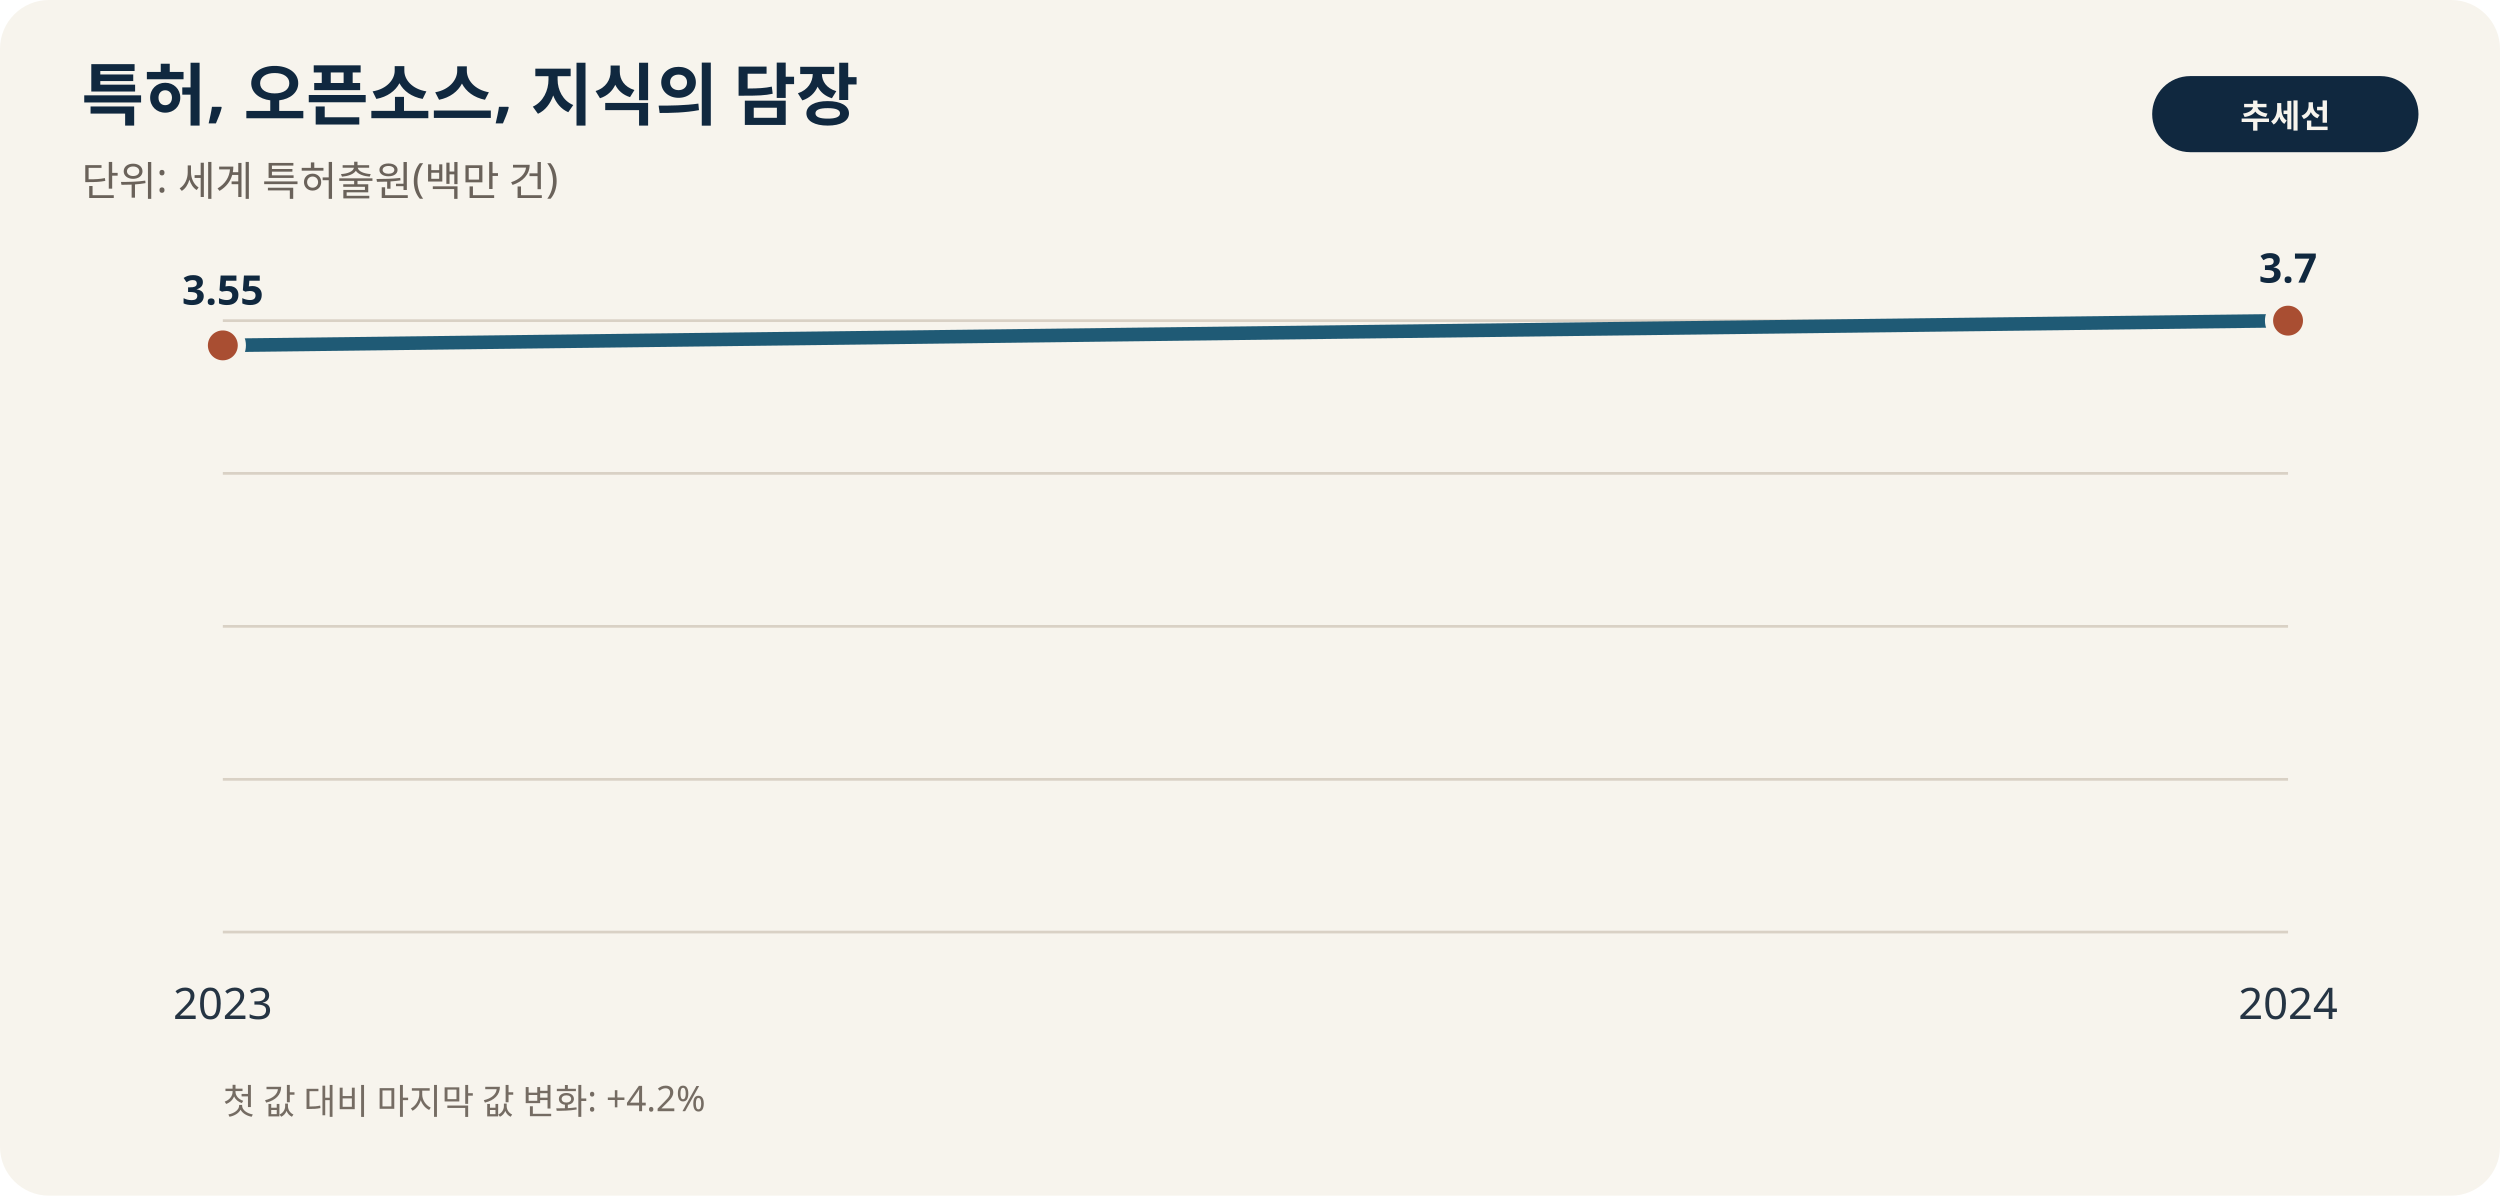
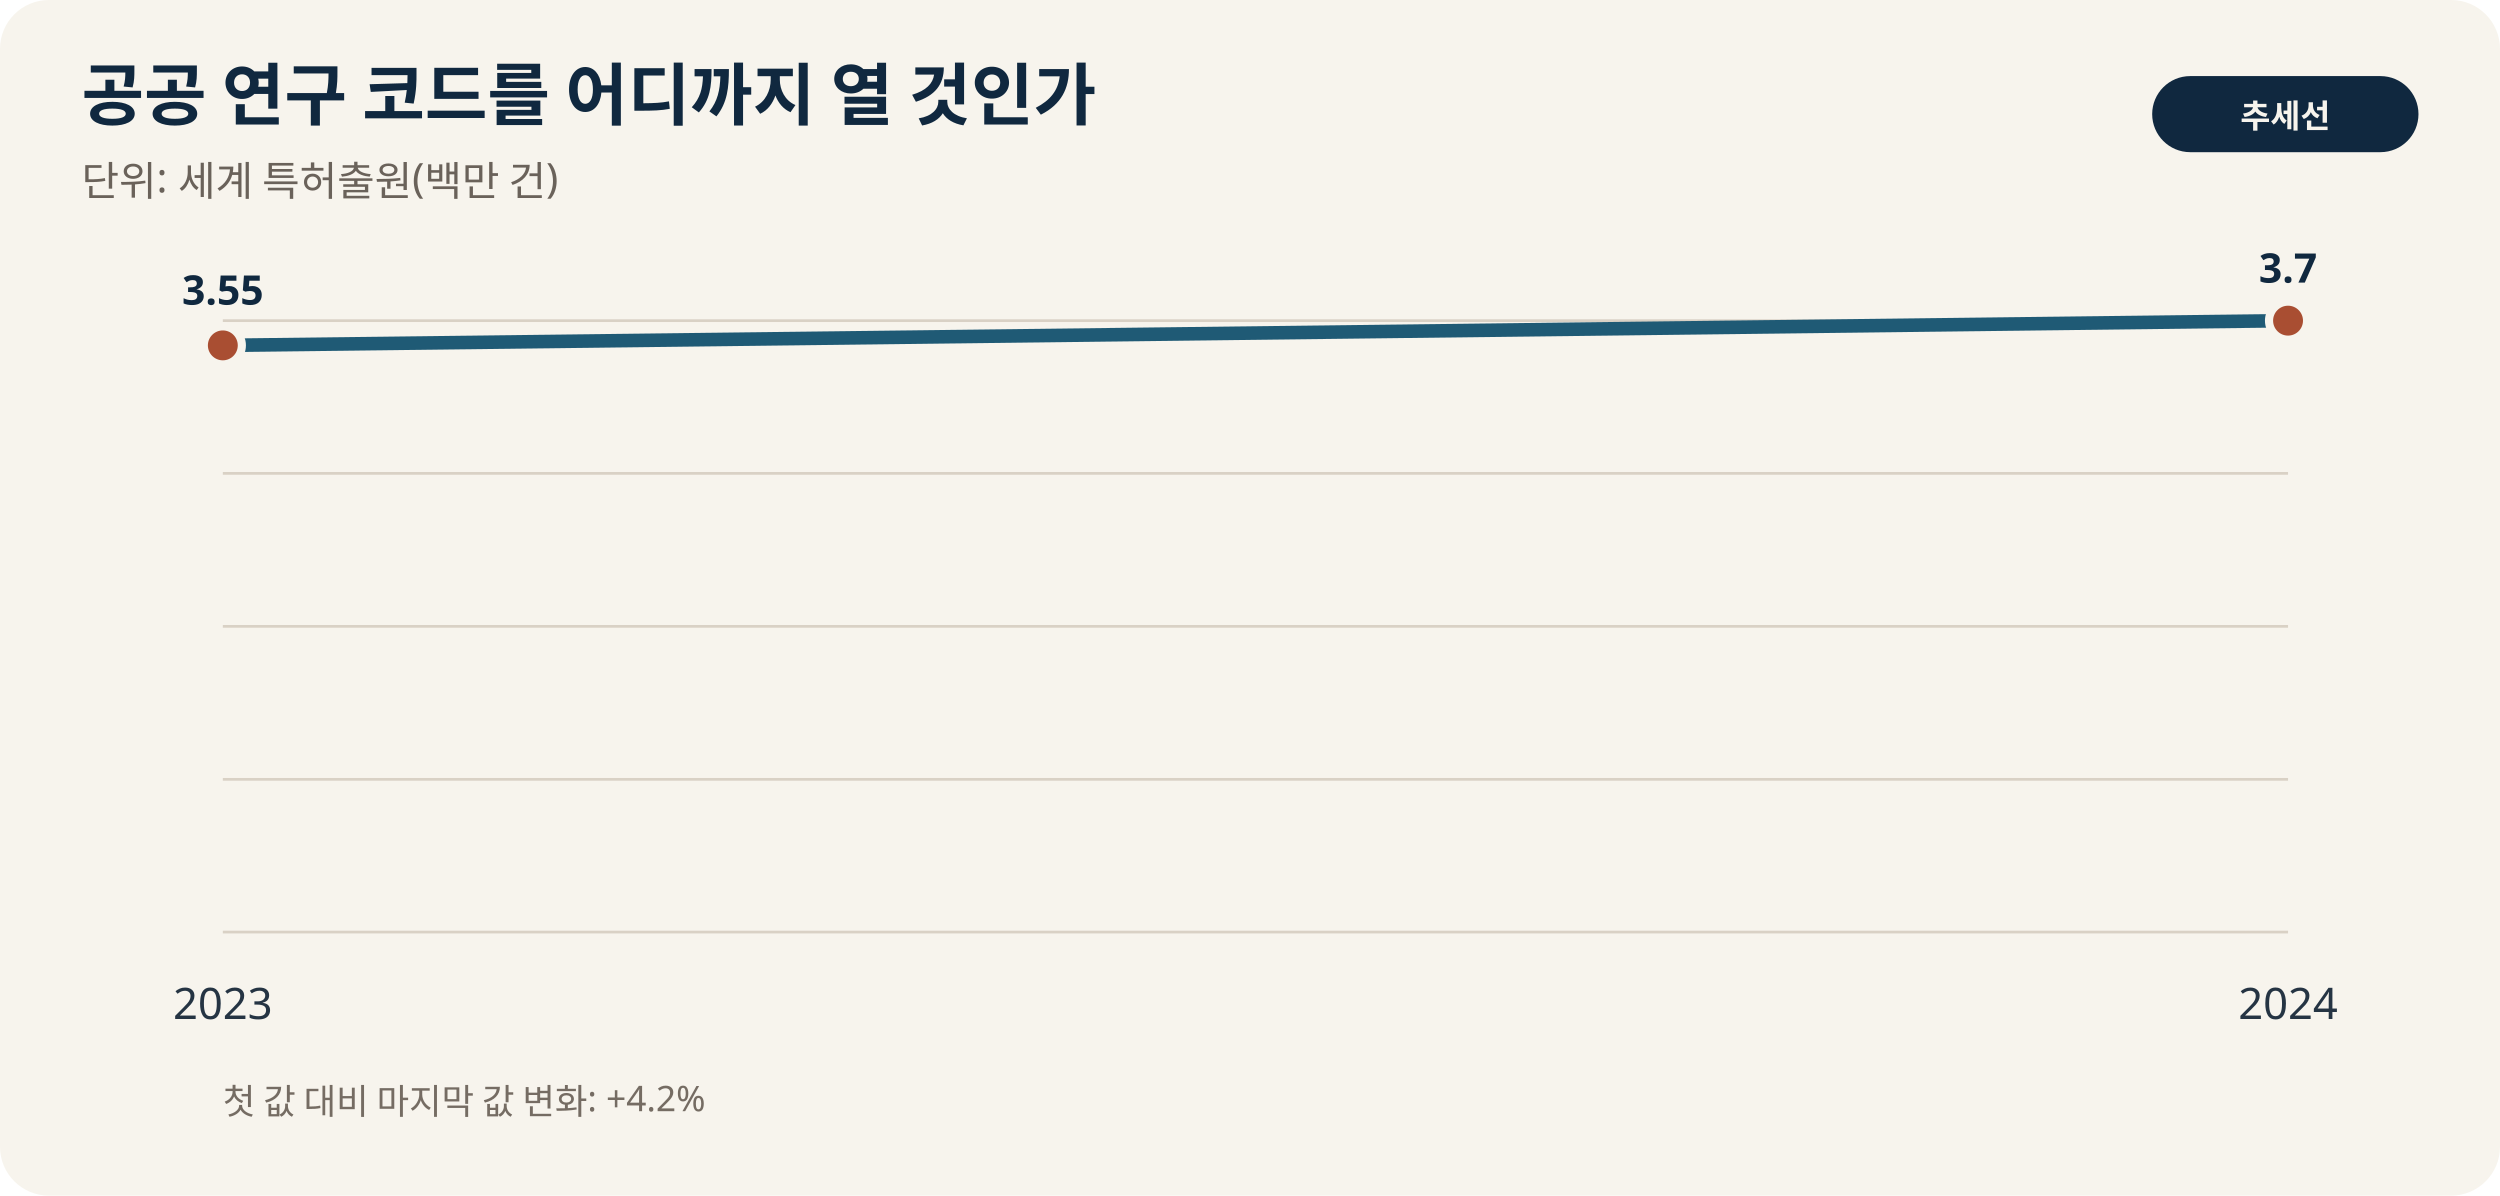
<svg xmlns="http://www.w3.org/2000/svg" viewBox="0 0 920 440" role="img" aria-labelledby="title desc">
  <style>
  .bg{fill:#F7F4ED} .title{font:700 25px "Noto Sans KR",sans-serif;fill:#10283F}
  .unit{font:15px "Noto Sans KR",sans-serif;fill:#6A625A} .label{font:16px "Noto Sans KR",sans-serif;fill:#253443}
  .value{font:700 15px "Noto Sans KR",sans-serif;fill:#10283F} .grid{stroke:#D9D1C5;stroke-width:1}
  .axis{stroke:#768594;stroke-width:1.4} .note{font:13px "Noto Sans KR",sans-serif;fill:#756C63}
</style>
  <rect class="bg" width="100%" height="100%" rx="18" />
-   <text x="30" y="44" class="title">특허, 오픈소스, 지식의 담장</text>
+   <text x="30" y="44" class="title">공공 연구 코드를 어디까지 열 것인가</text>
  <text x="30" y="72" class="unit">단위: 세계 특허출원(백만 건)</text>
  <line x1="82" y1="118.0" x2="842" y2="118.0" class="grid" />
  <line x1="82" y1="174.2" x2="842" y2="174.2" class="grid" />
  <line x1="82" y1="230.5" x2="842" y2="230.5" class="grid" />
  <line x1="82" y1="286.8" x2="842" y2="286.8" class="grid" />
  <line x1="82" y1="343.0" x2="842" y2="343.0" class="grid" />
  <polyline points="82.0,127.1 842.0,118.0" fill="none" stroke="#1F5A75" stroke-width="5" stroke-linejoin="round" />
  <circle cx="82.0" cy="127.1" r="7" fill="#A94E32" stroke="#F7F4ED" stroke-width="3" />
  <circle cx="842.0" cy="118.0" r="7" fill="#A94E32" stroke="#F7F4ED" stroke-width="3" />
  <text x="82.0" y="375" text-anchor="middle" class="label">2023</text>
  <text x="82.0" y="112.1" text-anchor="middle" class="value">3.55</text>
  <text x="842.0" y="375" text-anchor="middle" class="label">2024</text>
  <text x="842.0" y="104.0" text-anchor="middle" class="value">3.7</text>
  <text x="82" y="410" class="note">첫 값 대비 마지막 값 변화: +4.2%</text>
  <rect x="792" y="28" width="98" height="28" rx="14" fill="#10283F" />
  <text x="841" y="47" text-anchor="middle" style="font:700 12px 'Noto Sans KR',sans-serif;fill:#F7F4ED">추세선</text>
</svg>
